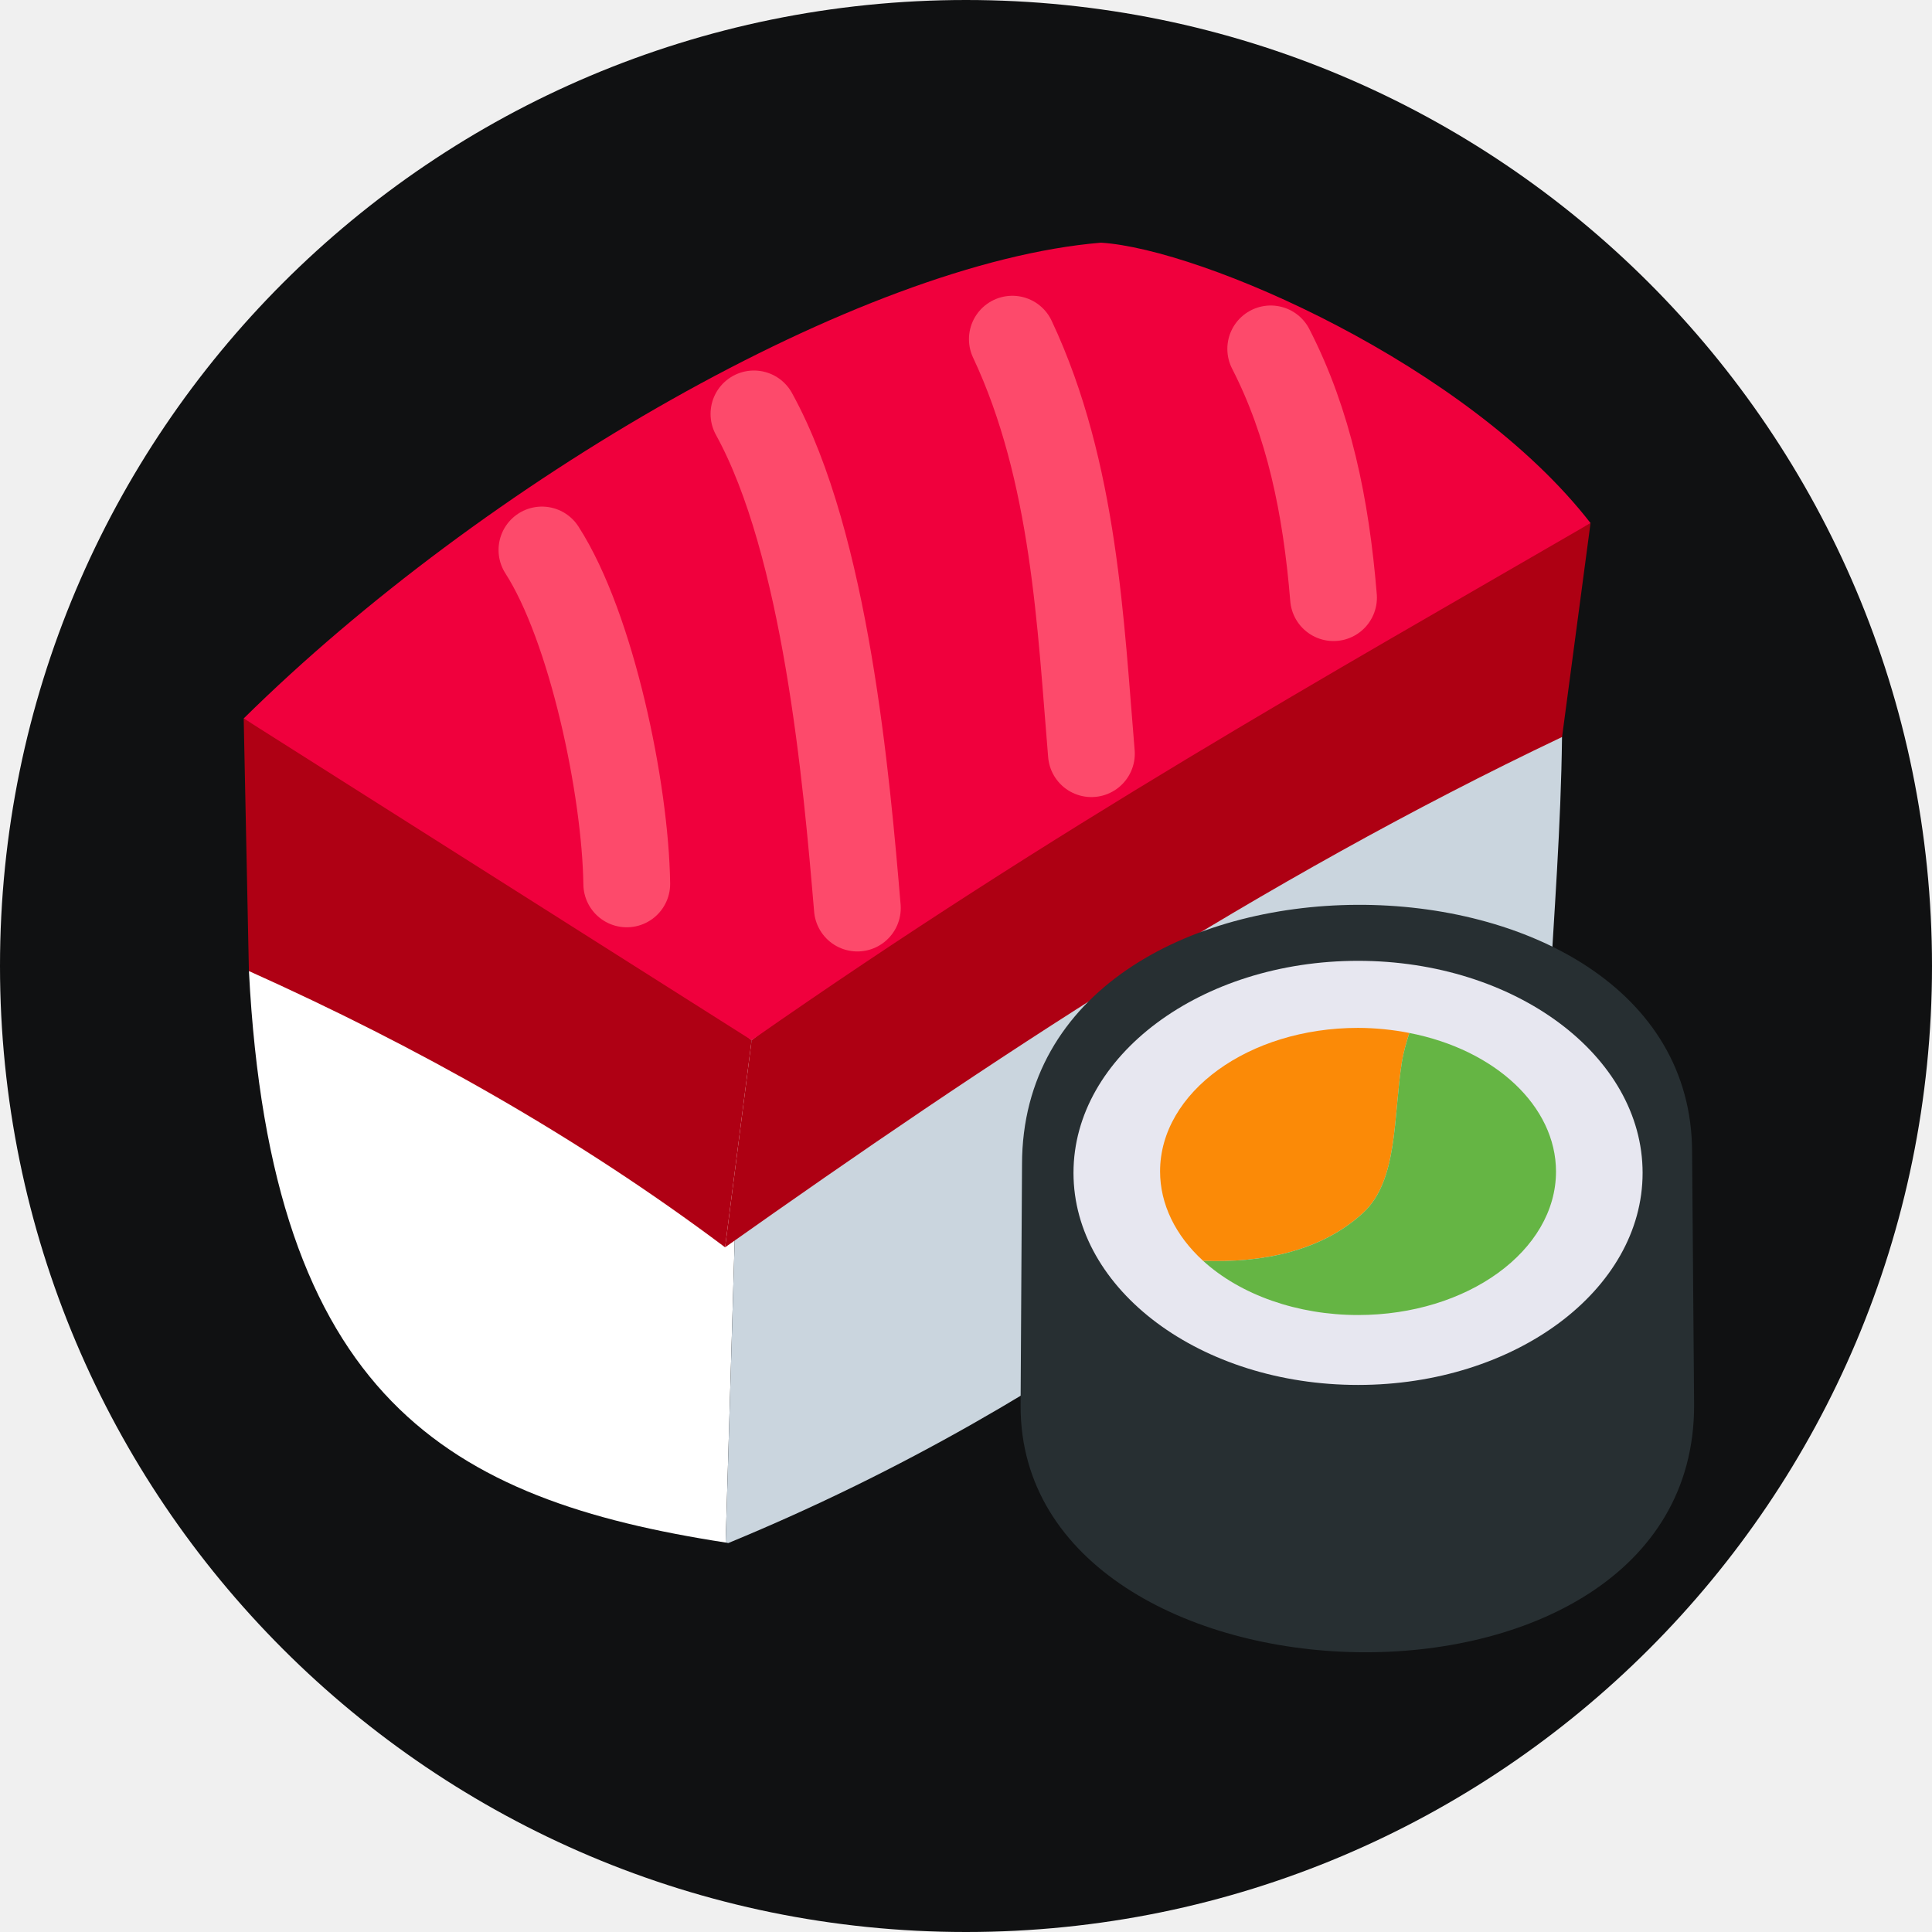
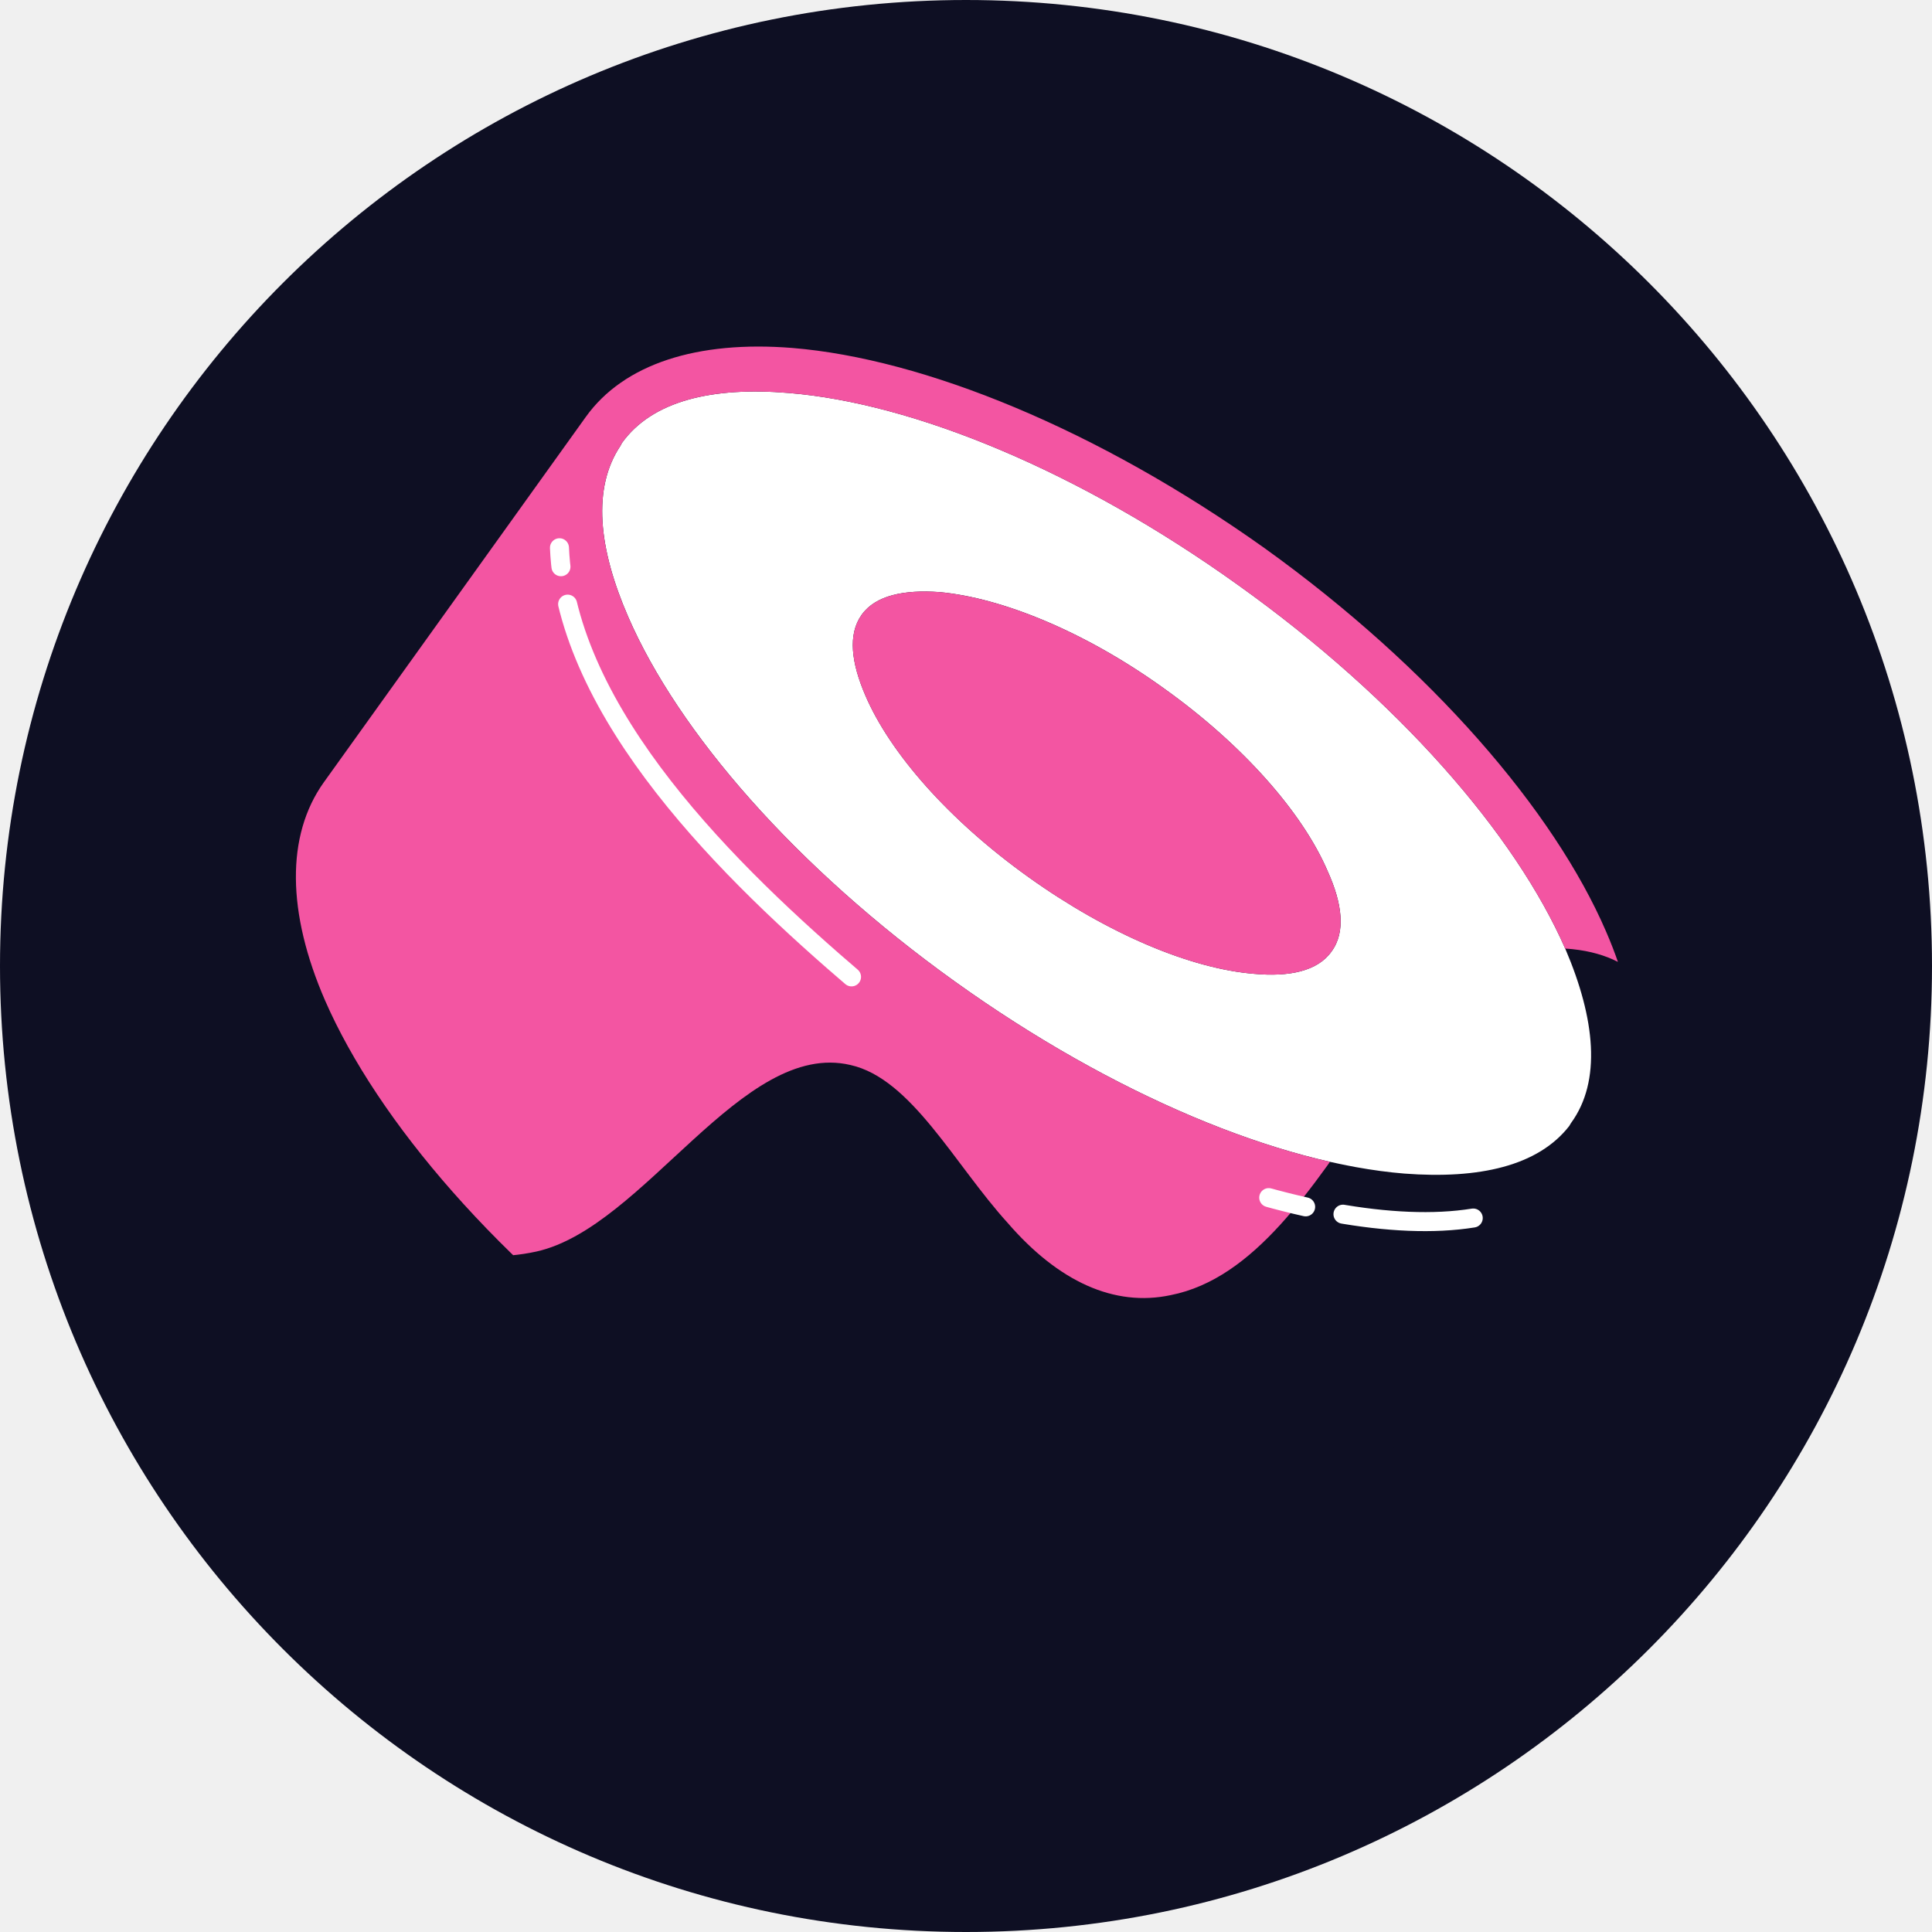
<svg xmlns="http://www.w3.org/2000/svg" width="100" height="100" viewBox="0 0 100 100" version="1.1" id="svg8" style="fill:none">
-   <defs id="defs12" />
-   <circle r="50" cy="50" cx="50" id="circle991" style="opacity:1;fill:#101112;fill-opacity:1;stroke:none;stroke-width:1.558;stroke-linecap:round;stroke-linejoin:round;stroke-miterlimit:4;stroke-dasharray:none;stroke-dashoffset:0;stroke-opacity:1" />
-   <path id="path993" d="M 36.238,46.097 12.884,50.261 C 14.025,72.413 23.202,77.622 37.559,79.842 l 0.513,-17.138 0.654,-2.736 0.178,-6.126 z" style="fill:#ffffff;fill-opacity:1;stroke:none;stroke-width:0.702px;stroke-linecap:butt;stroke-linejoin:miter;stroke-opacity:1" />
-   <path id="path995" d="m 36.238,46.097 2.666,7.744 -0.178,6.126 -0.654,2.736 -0.513,17.138 c 0.048,0.007 0.09,0.02 0.138,0.027 18.283,-7.539 30.153,-18.043 42.481,-27.927 0.257,-4.598 0.619,-9.198 0.672,-13.796 z" style="fill:#cad5de;fill-opacity:1;stroke:none;stroke-width:0.702px;stroke-linecap:butt;stroke-linejoin:miter;stroke-opacity:1" />
-   <path style="fill:#af0014;fill-opacity:1;stroke:none;stroke-width:0.702px;stroke-linecap:butt;stroke-linejoin:miter;stroke-opacity:1" d="m 12.614,37.187 0.269,13.074 c 8.741,3.927 17.027,8.58 24.647,14.3 L 38.905,53.841 C 31.502,47.53 22.832,43.165 12.614,37.187 Z" id="path997" />
-   <path style="fill:#ae0013;fill-opacity:1;stroke:none;stroke-width:0.702px;stroke-linecap:butt;stroke-linejoin:miter;stroke-opacity:1" d="m 38.905,53.841 -1.374,10.719 C 51.196,54.895 65.189,45.593 80.852,38.147 L 82.326,27.075 C 66.263,35.412 51.155,44.144 38.905,53.841 Z" id="path999" />
-   <path style="fill:#f0003d;fill-opacity:1;stroke:none;stroke-width:0.702px;stroke-linecap:butt;stroke-linejoin:miter;stroke-opacity:1" d="M 12.614,37.187 C 24.997,24.965 44.497,13.6 56.987,12.561 62.221,12.891 75.975,18.885 82.326,27.075 68.607,35.03 54.728,42.785 38.905,53.841 Z" id="path1001" />
-   <path style="fill:none;stroke:#fd4a6b;stroke-width:4.492;stroke-linecap:round;stroke-linejoin:miter;stroke-miterlimit:4;stroke-dasharray:none;stroke-opacity:1" d="m 28.051,28.467 c 2.573,3.997 4.32,12.379 4.39,17.283" id="path1003" />
-   <path id="path1005" d="m 39.024,21.424 c 3.736,6.781 4.795,18.974 5.353,25.577" style="fill:none;stroke:#fd4a6b;stroke-width:4.492;stroke-linecap:round;stroke-linejoin:miter;stroke-miterlimit:4;stroke-dasharray:none;stroke-opacity:1" />
-   <path style="fill:none;stroke:#fd4a6b;stroke-width:4.492;stroke-linecap:round;stroke-linejoin:miter;stroke-miterlimit:4;stroke-dasharray:none;stroke-opacity:1" d="m 52.399,17.555 c 3.231,6.865 3.534,14.853 4.092,21.455" id="path1007" />
-   <path id="path1009" d="m 65.773,18.059 c 1.969,3.837 2.861,8.123 3.25,12.875" style="fill:none;stroke:#fd4a6b;stroke-width:4.492;stroke-linecap:round;stroke-linejoin:miter;stroke-miterlimit:4;stroke-dasharray:none;stroke-opacity:1" />
-   <g transform="matrix(0.6114702,0,0,0.6114702,188.2131,231.2137)" id="g1037">
-     <path style="fill:#272f32;fill-opacity:1;stroke:none;stroke-width:0.974px;stroke-linecap:butt;stroke-linejoin:miter;stroke-opacity:1" d="m -221.414,-259.094 0.122,-20.46 c 0,-29.386 56.721,-28.89 56.721,-1.023 l 0.17,21.423 c 0,28.766 -57.012,26.902 -57.012,0.06 z" id="path1027" />
-     <ellipse style="opacity:1;fill:#e7e7f0;fill-opacity:1;stroke:none;stroke-width:10.046;stroke-linecap:round;stroke-linejoin:round;stroke-miterlimit:4;stroke-dasharray:none;stroke-dashoffset:0;stroke-opacity:1" id="ellipse1029" cx="-192.848" cy="-278.845" rx="24.087" ry="17.95" />
-     <g id="g1035">
-       <path id="path1031" d="m -188.504,-290.689 a 16.758,12.153 0 0 0 -4.344,-0.43 16.758,12.153 0 0 0 -16.758,12.154 16.758,12.153 0 0 0 3.646,7.566 c 0.003,1.1e-4 0.007,0.002 0.009,0.002 1.263,0.043 2.521,0.015 3.752,-0.105 1.23,-0.119 2.433,-0.328 3.589,-0.644 1.155,-0.316 2.262,-0.739 3.301,-1.286 1.039,-0.547 2.011,-1.217 2.893,-2.03 0.744,-0.686 1.274,-1.537 1.664,-2.5 0.39,-0.964 0.639,-2.039 0.817,-3.173 0.357,-2.268 0.434,-4.77 0.797,-7.074 0.139,-0.878 0.381,-1.683 0.635,-2.48 z" style="opacity:1;fill:#fb8a07;fill-opacity:1;stroke:none;stroke-width:6.895;stroke-linecap:round;stroke-linejoin:round;stroke-miterlimit:4;stroke-dasharray:none;stroke-dashoffset:0;stroke-opacity:1" />
-       <path id="path1033" d="m -188.504,-290.689 c -0.254,0.797 -0.496,1.602 -0.635,2.48 -0.364,2.304 -0.441,4.806 -0.797,7.074 -0.178,1.134 -0.427,2.209 -0.817,3.173 -0.39,0.964 -0.92,1.814 -1.664,2.5 -0.881,0.812 -1.853,1.483 -2.893,2.03 -1.039,0.547 -2.146,0.971 -3.301,1.286 -1.155,0.316 -2.359,0.525 -3.589,0.644 -1.23,0.119 -2.488,0.148 -3.752,0.105 -0.003,-1.1e-4 -0.007,-0.002 -0.009,-0.002 a 16.758,12.153 0 0 0 13.112,4.586 16.758,12.153 0 0 0 16.758,-12.152 16.758,12.153 0 0 0 -12.414,-11.724 z" style="opacity:1;fill:#65b544;fill-opacity:1;stroke:none;stroke-width:6.895;stroke-linecap:round;stroke-linejoin:round;stroke-miterlimit:4;stroke-dasharray:none;stroke-dashoffset:0;stroke-opacity:1" />
+   <defs id="defs12">
+     <linearGradient gradientTransform="matrix(27.908,-59.2347,-140.499,-11.7661,17095.7,15766.6)" gradientUnits="userSpaceOnUse" y2="0" x2="1" y1="0" x1="0" id="_Linear2">
+       <stop id="stop902" style="stop-color:rgb(39,176,230);stop-opacity:1" offset="0" />
+       <stop id="stop904" style="stop-color:rgb(194,107,179);stop-opacity:1" offset="0.52" />
+       <stop id="stop906" style="stop-color:rgb(250,82,160);stop-opacity:1" offset="1" />
+     </linearGradient>
+     <clipPath id="_clip1">
+       <path d="m 18640.6,15952.1 c 6,-8.4 17.6,-12.1 32.6,-10.9 20.7,1.7 48.1,12.8 74.5,31.6 26.3,18.9 45.6,41.4 53.8,60.4 6,13.8 6.2,26 0.2,34.4 0,0 -41.2,57.6 -41.2,57.6 -6,8.4 -17.7,12.1 -32.6,10.9 -20.7,-1.8 -48.2,-12.8 -74.5,-31.7 -26.4,-18.8 -45.6,-41.3 -53.9,-60.3 -6,-13.8 -6.2,-26 -0.2,-34.4 z m 155.4,111.4 v -0.1 c 4.8,-6.6 3.8,-16.4 -0.9,-27.4 -7.9,-18.1 -26.4,-39.4 -51.6,-57.4 -25.1,-18 -51.2,-28.7 -70.9,-30.3 -12,-1 -21.5,1.2 -26.3,7.9 l -0.2,0.4 c -4.5,6.7 -3.5,16.2 1.2,27 7.9,18.2 26.4,39.5 51.5,57.5 25.1,18 51.2,28.7 70.9,30.3 11.8,0.9 21.1,-1.2 26,-7.5 l 0.3,-0.5 z m -64.2,-68.6 c 12.6,9 21.9,19.7 25.8,28.8 2.3,5.1 2.9,9.6 0.6,12.7 -2.2,3.1 -6.7,4 -12.2,3.5 -9.9,-0.8 -22.9,-6.2 -35.5,-15.2 -12.6,-9 -21.9,-19.6 -25.8,-28.7 -2.2,-5.1 -2.8,-9.6 -0.6,-12.7 2.2,-3.1 6.7,-4 12.3,-3.6 9.8,0.9 22.9,6.2 35.4,15.2 z" id="path882" />
+     </clipPath>
+   </defs>
+   <circle r="50" cy="50" cx="50" id="circle991" style="opacity:1;fill:#0e0f23;fill-opacity:1;stroke:none;stroke-width:1.558;stroke-linecap:round;stroke-linejoin:round;stroke-miterlimit:4;stroke-dasharray:none;stroke-dashoffset:0;stroke-opacity:1" />
+   <rect x="12.187" y="12.187" width="75.627" height="75.627" style="clip-rule:evenodd;fill:none;fill-rule:evenodd;stroke-width:0.053;stroke-linecap:round;stroke-linejoin:round" id="rect870" />
+   <g style="clip-rule:evenodd;fill-rule:evenodd;stroke-linecap:round;stroke-linejoin:round;fill:#0e0f23;fill-opacity:1" id="g874" transform="matrix(0.318483,0,0,0.3184827,-5559.768,-2291.963)">
+     <path id="path872" style="fill:#0e0f23;fill-opacity:1" d="m 17721.1,7385.28 c 0,0 -42.6,59.38 -42.6,59.38 -6.7,9.43 -19.7,13.97 -36.6,12.58 -21.8,-1.8 -50.7,-13.32 -78.4,-33.19 -27.7,-19.88 -47.9,-43.56 -56.7,-63.61 -6.7,-15.54 -6.6,-29.26 0.2,-38.7 0,0 42.5,-59.38 42.5,-59.38 6.8,-9.43 19.8,-13.97 36.6,-12.58 21.8,1.8 50.8,13.33 78.5,33.2 27.7,19.87 47.9,43.55 56.6,63.6 6.8,15.54 6.6,29.27 -0.1,38.7 z m -160.2,-114.76 c 4.4,-6.1 13.2,-7.68 24.1,-6.78 19.9,1.64 46.1,12.48 71.4,30.62 25.3,18.13 44,39.5 52,57.8 4.3,10.03 5.7,18.87 1.3,24.97 l 5.7,4.07 c 0,0 -5.7,-4.07 -5.7,-4.07 l -42.6,59.38 c -4.3,6.09 -13.1,7.68 -24,6.77 -19.9,-1.63 -46.2,-12.48 -71.5,-30.61 -25.3,-18.14 -44,-39.51 -51.9,-57.8 -4.4,-10.04 -5.7,-18.88 -1.3,-24.97 0,0 42.5,-59.38 42.5,-59.38 z" />
+   </g>
+   <g style="clip-rule:evenodd;fill-rule:evenodd;stroke-linecap:round;stroke-linejoin:round" id="g878" transform="matrix(0.318483,0,0,0.3184827,-5558.212,-2294.469)">
+     <path id="path876" style="fill:#ffffff" d="m 17550.4,7275.75 c 13.9,-19.4 61,-9.44 105.2,22.22 44.2,31.67 68.8,73.14 54.9,92.54 0,0 -42.5,59.38 -42.5,59.38 -13.9,19.4 -61.1,9.44 -105.3,-22.23 -44.2,-31.67 -68.8,-73.13 -54.9,-92.53 0,0 42.6,-59.38 42.6,-59.38 z" />
+   </g>
+   <path d="m 30.316,21.588 c 1.969,-2.757 5.777,-3.971 10.7,-3.578 6.794,0.558 15.787,4.201 24.452,10.372 8.632,6.203 14.967,13.588 17.658,19.825 1.969,4.529 2.035,8.534 0.066,11.291 0,0 -13.523,18.906 -13.523,18.906 -1.969,2.757 -5.81,3.971 -10.7,3.578 C 52.176,81.389 43.15,77.779 34.518,71.576 25.853,65.405 19.551,58.02 16.826,51.784 14.857,47.254 14.791,43.25 16.761,40.493 Z m 51.006,36.564 v -0.033 c 1.575,-2.166 1.247,-5.383 -0.295,-8.993 C 78.434,43.184 72.361,36.193 64.09,30.285 55.852,24.377 47.285,20.865 40.819,20.34 c -3.939,-0.328 -7.057,0.394 -8.632,2.593 l -0.066,0.131 c -1.477,2.199 -1.149,5.317 0.394,8.862 2.593,5.974 8.665,12.965 16.903,18.873 8.238,5.908 16.805,9.42 23.271,9.945 3.873,0.295 6.925,-0.394 8.534,-2.462 l 0.098,-0.164 z M 60.25,35.635 c 4.136,2.954 7.188,6.466 8.468,9.453 0.755,1.674 0.952,3.151 0.197,4.168 -0.722,1.017 -2.199,1.313 -4.004,1.149 -3.249,-0.263 -7.516,-2.035 -11.652,-4.989 -4.136,-2.954 -7.188,-6.433 -8.468,-9.42 -0.722,-1.674 -0.919,-3.151 -0.197,-4.168 0.722,-1.017 2.199,-1.313 4.037,-1.182 3.217,0.295 7.516,2.035 11.619,4.989 z" style="clip-rule:evenodd;fill:#0e0f23;fill-rule:evenodd;stroke-width:0.328;stroke-linecap:round;stroke-linejoin:round" id="path880" />
+   <g style="clip-rule:evenodd;fill:#f355a2;fill-opacity:1;fill-rule:evenodd;stroke-linecap:round;stroke-linejoin:round" clip-path="url(#_clip1)" id="g889" transform="matrix(0.328221,0,0,0.328221,-6087.921,-5214.226)">
+     <g transform="matrix(1,0,0,-2.3719,1581.65,53337.7)" id="g887" style="fill:#f355a2;fill-opacity:1">
+       <path d="m 17004.5,15714.1 c 1.1,0 2.9,-1.1 3.9,-1.4 3.5,-1.1 7,-2.2 10.6,-3.1 10.5,-2.7 21.4,-4.2 32.2,-3.2 17,1.6 32.4,14.1 49.5,12.4 9.6,-0.9 16.4,-6.6 24.8,-10.5 8,-3.9 16.8,-5.6 25.7,-4.8 26.5,2.2 36.5,24.2 63.4,23 22.3,-1 13.6,-12.3 35,-16.3 0.2,-0.1 51.7,19 52.1,22.3 1.5,12.7 -27.1,162.3 -25.8,162.3 l -255.1,-39.5 z" style="fill:#f355a2;fill-opacity:1" id="path885" />
    </g>
  </g>
+   <g style="clip-rule:evenodd;fill-rule:evenodd;stroke-linecap:round;stroke-linejoin:round" id="g895" transform="matrix(0.328221,0,0,0.328221,-6078.48,-5228.337)">
+     <path id="path893" style="fill:none;stroke:#ffffff;stroke-width:3px;stroke-dasharray:6, 6, 75, 75;stroke-dashoffset:3" d="m 18607.7,16015.7 c 1.1,26.3 27,51.4 46.9,68.4 27.7,23.6 72.3,41.3 97.2,37.3" />
+   </g>
</svg>
